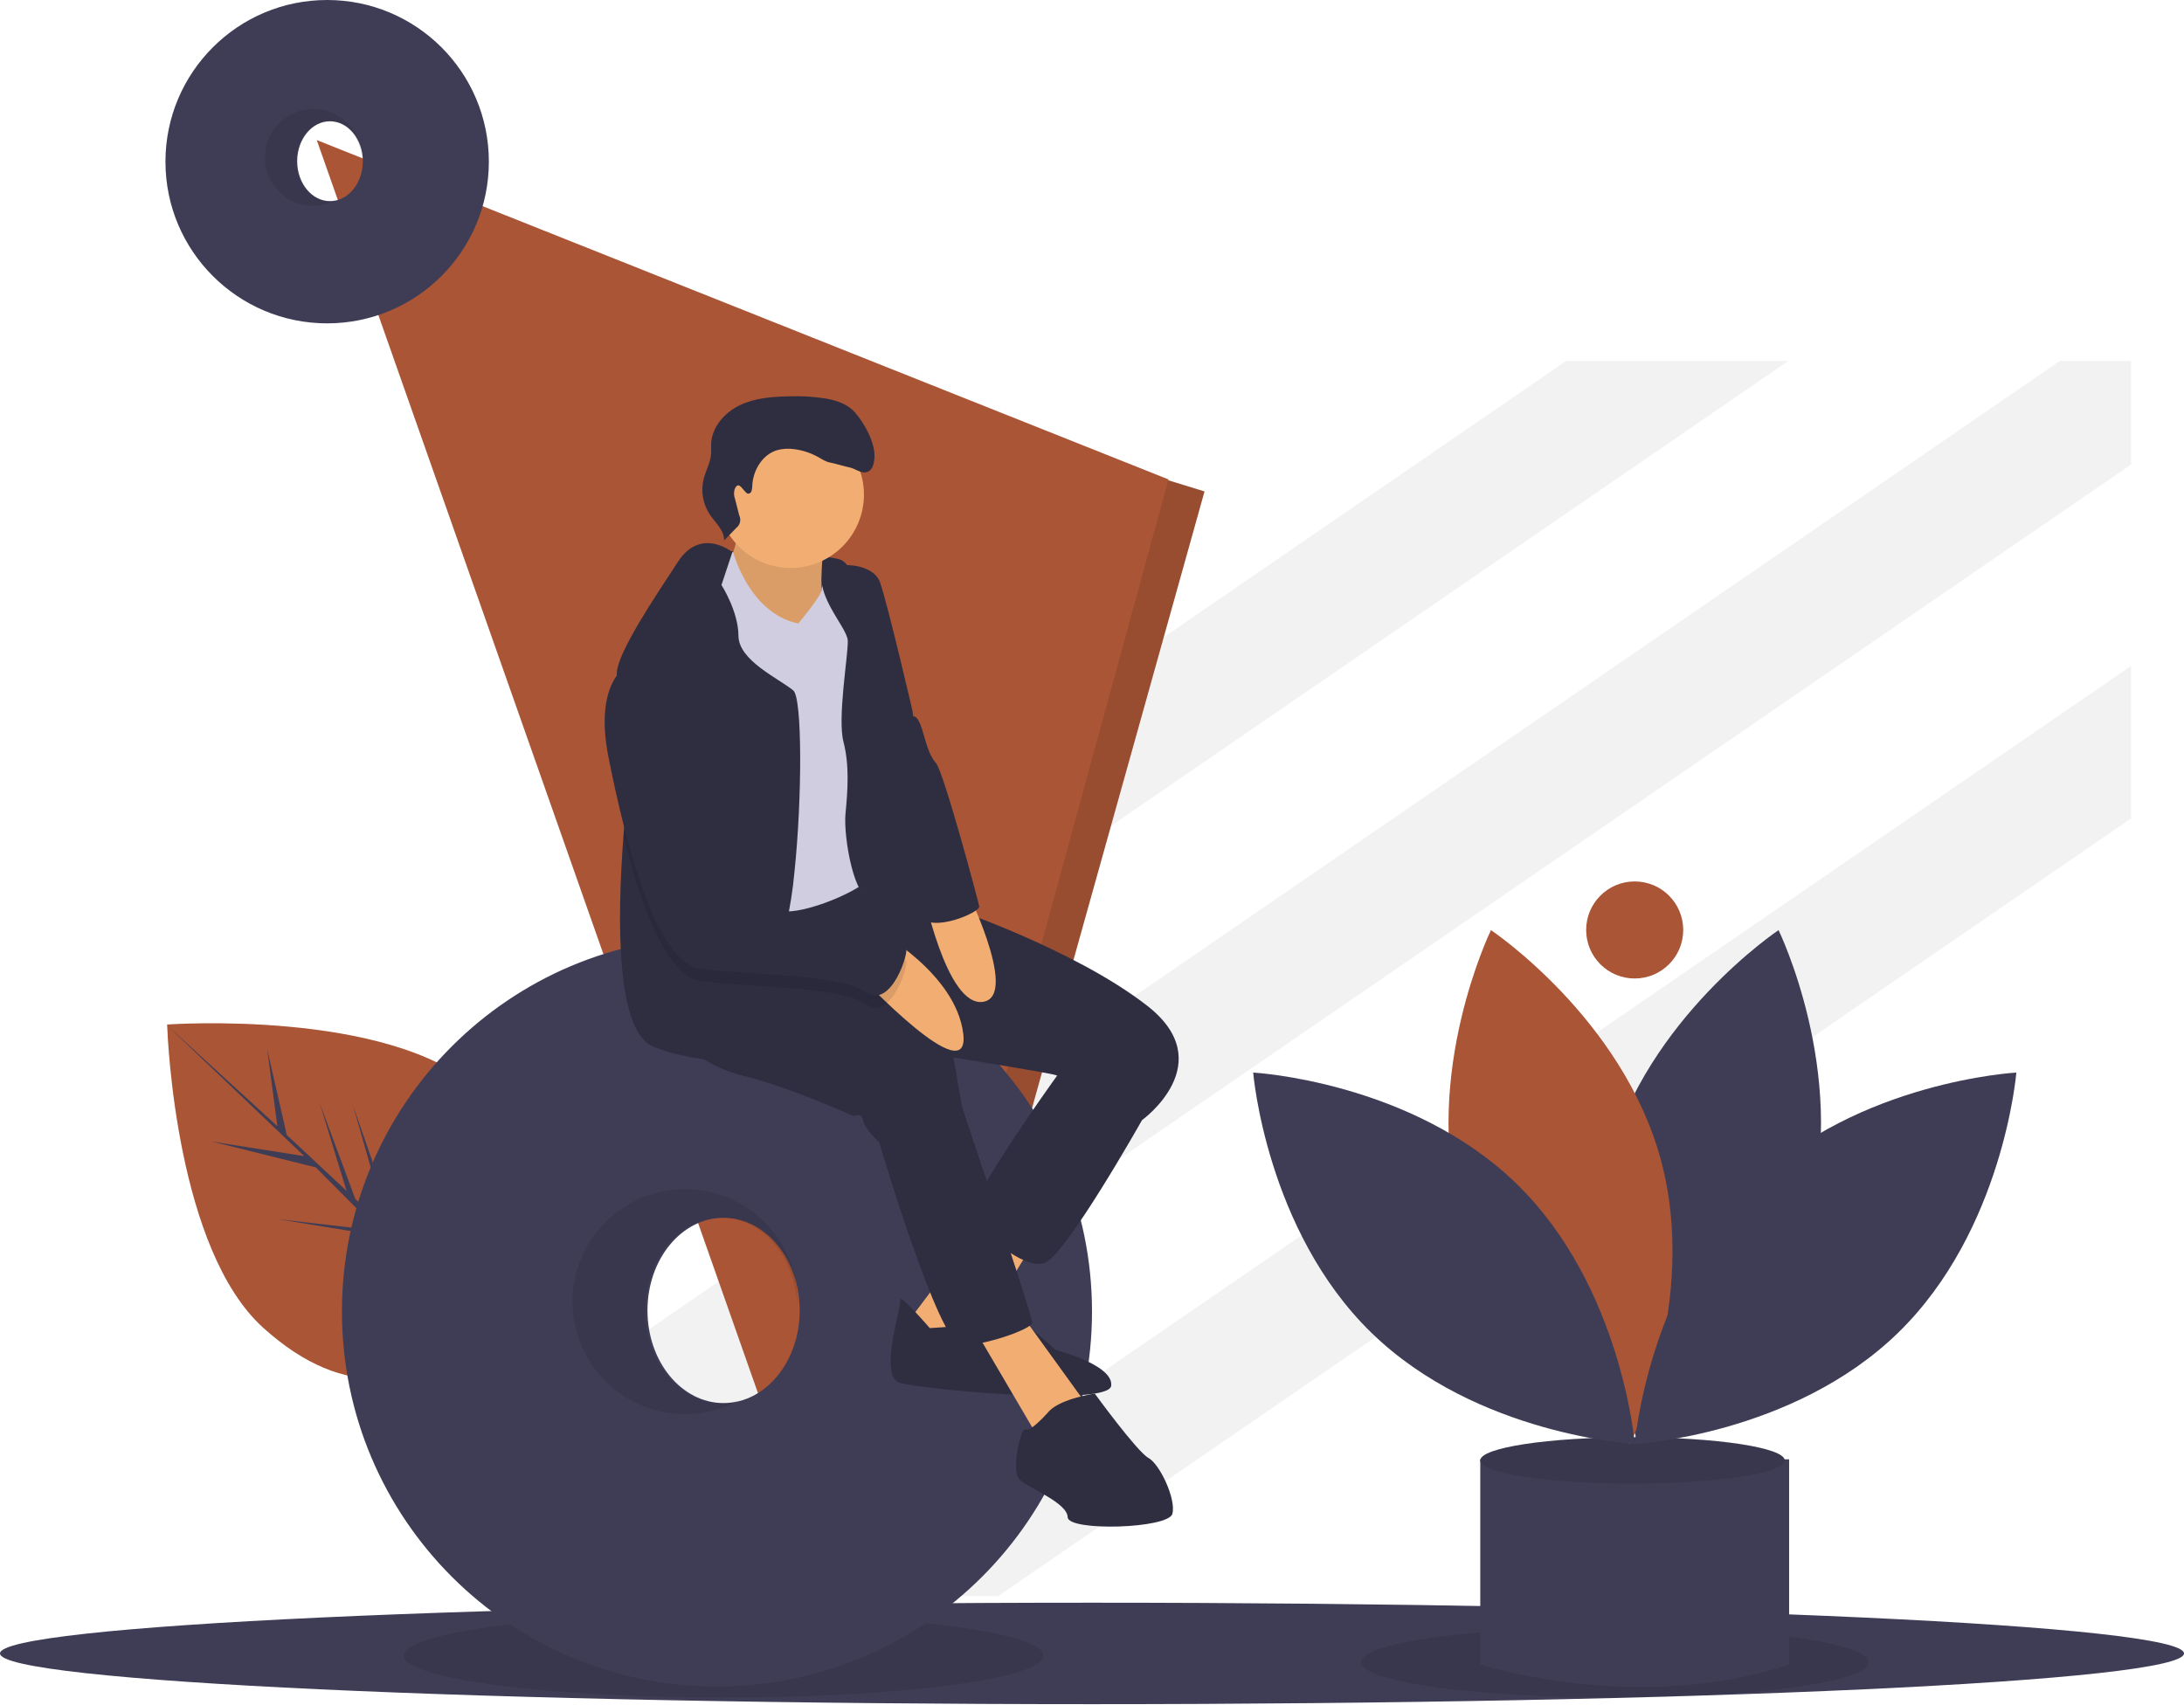
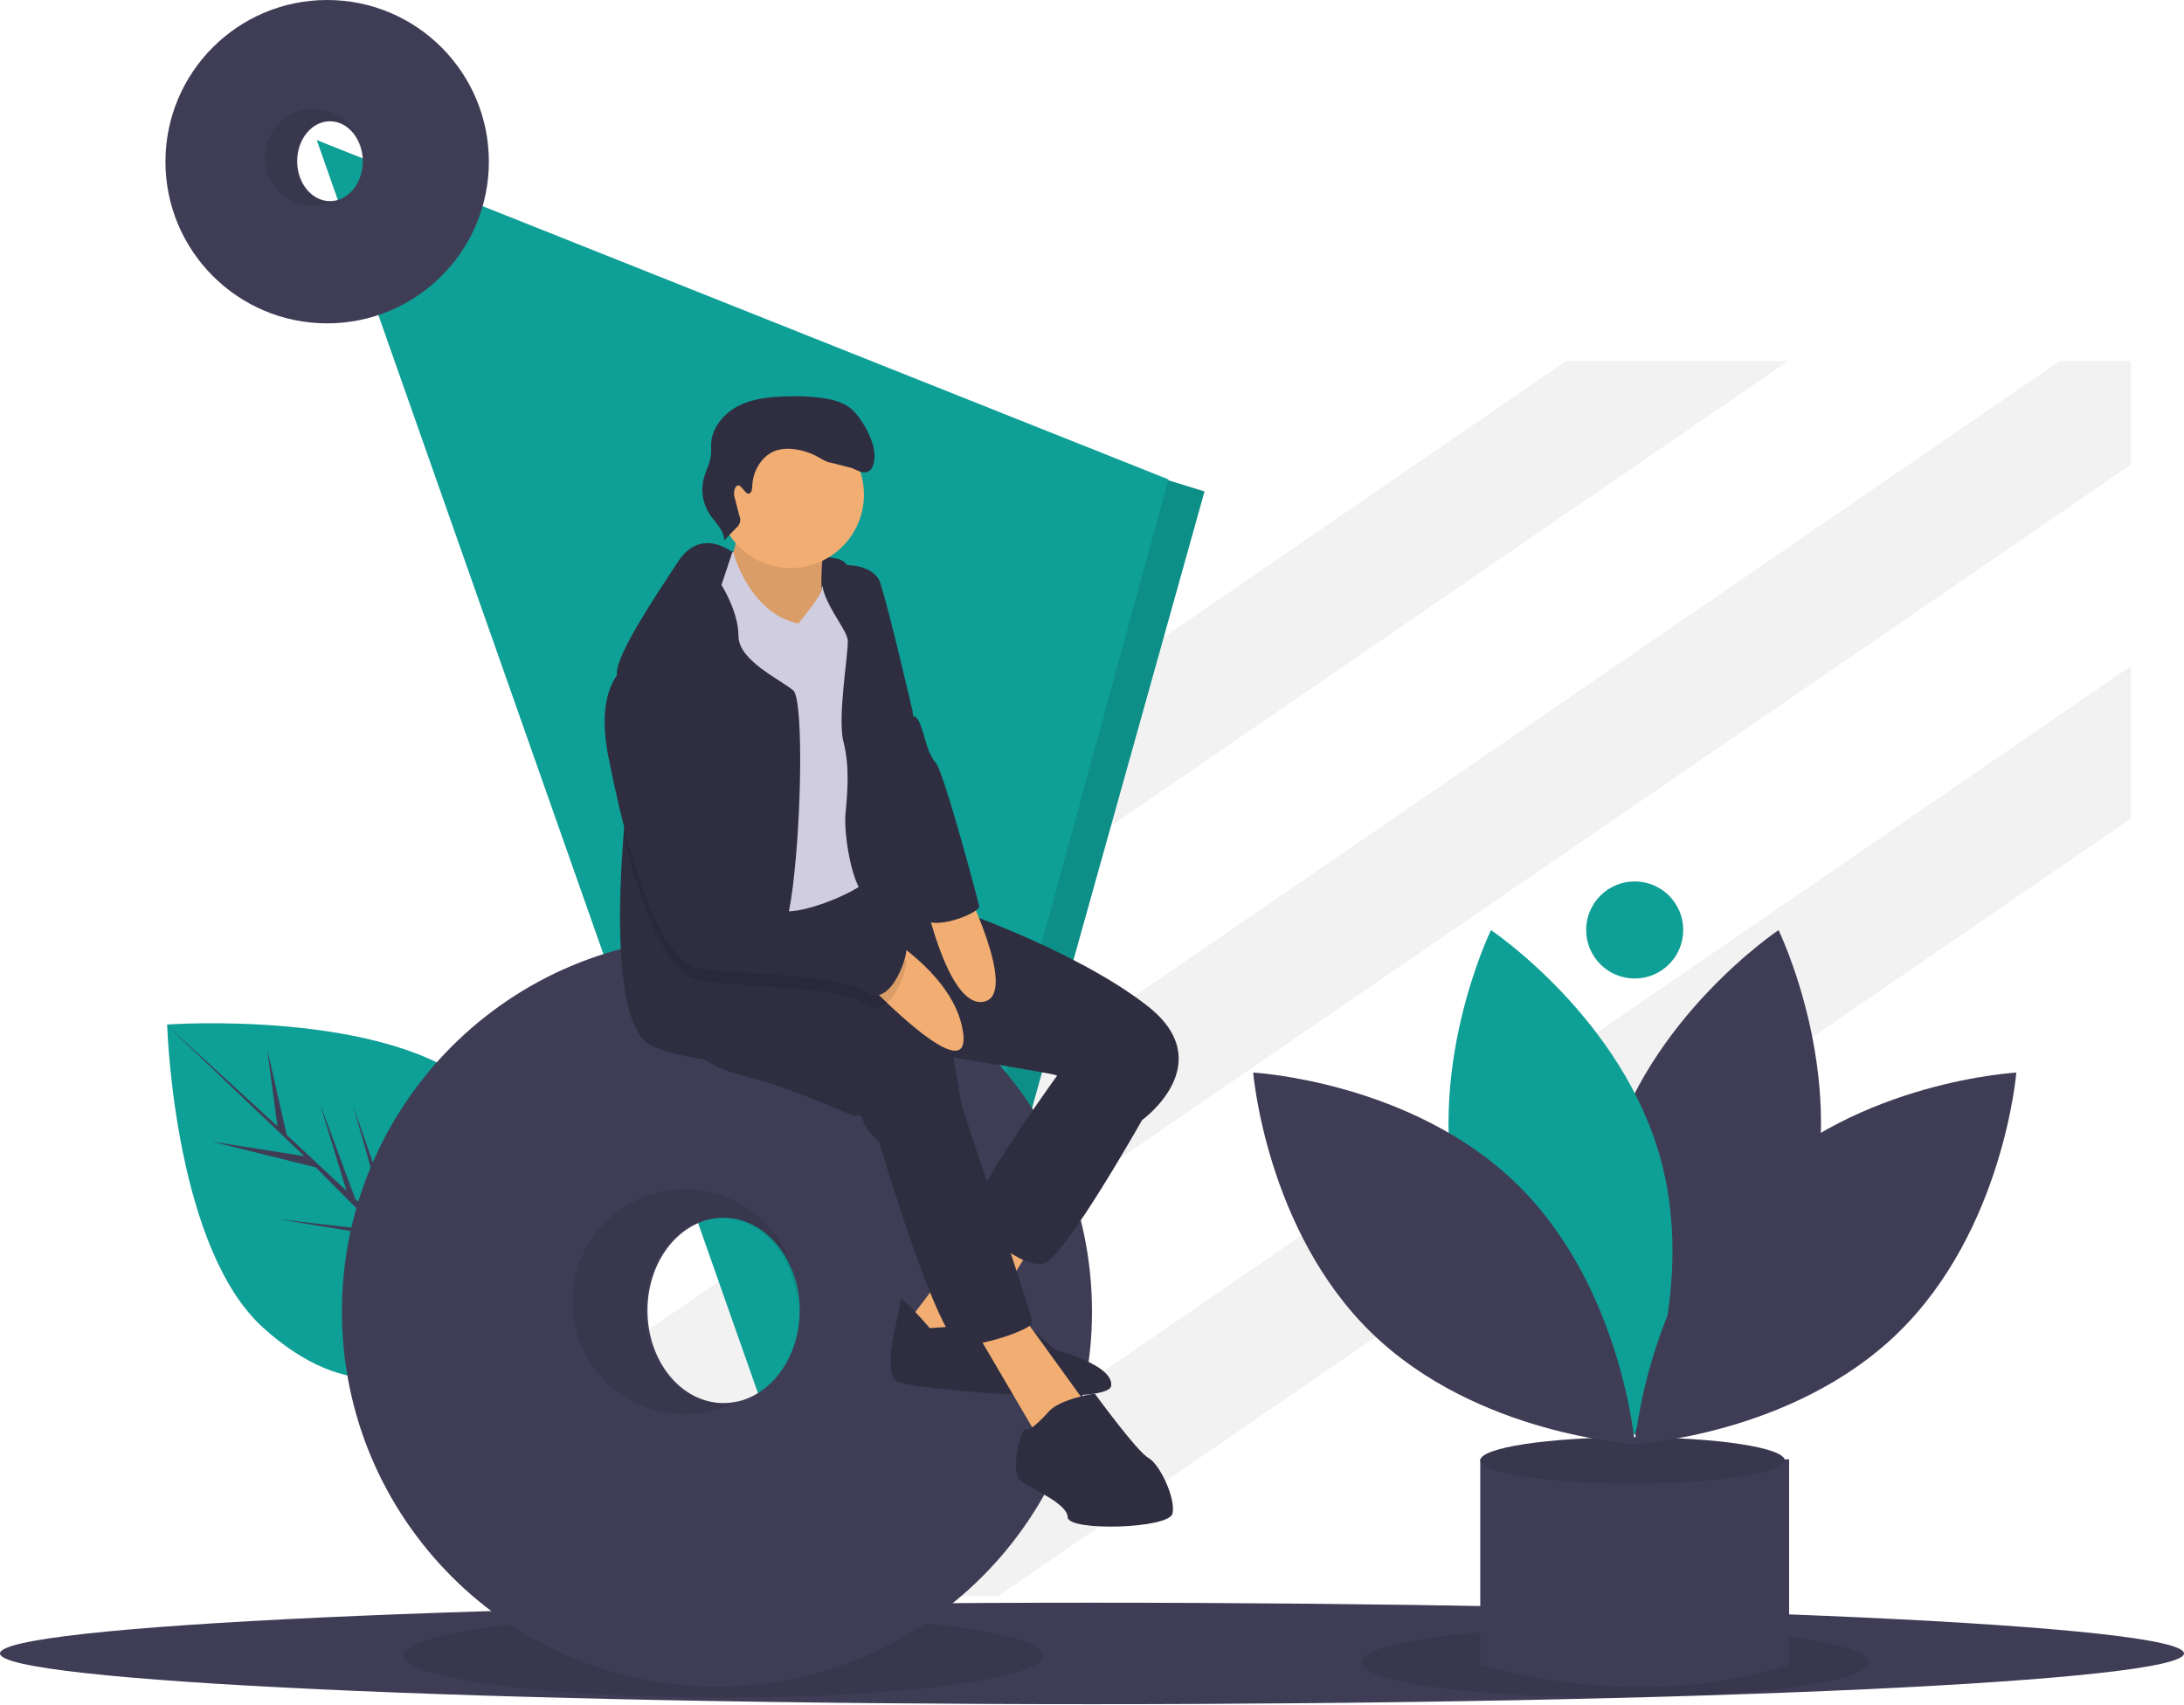
<svg xmlns="http://www.w3.org/2000/svg" id="ecbd41bb-42c8-4cdc-97fe-fcff3c9d3024" data-name="Layer 1" width="990" height="772.615" viewBox="0 0 990 772.615">
  <polygon points="810.7 163.615 338.02 488.115 305.76 441.125 710 163.615 810.7 163.615" fill="#f2f2f2" />
  <polygon points="966 163.615 966 210.605 301.02 667.115 268.76 620.125 933.75 163.615 966 163.615" fill="#f2f2f2" />
  <polygon points="966 301.935 966 371.065 452.46 723.615 351.75 723.615 966 301.935" fill="#f2f2f2" />
  <ellipse cx="495" cy="749.615" rx="495" ry="23" fill="#3f3d56" />
  <ellipse cx="732" cy="753.615" rx="115" ry="16" opacity="0.1" />
  <ellipse cx="328" cy="750.615" rx="145" ry="19" opacity="0.1" />
-   <polygon points="501.73 222.8 527.131 216.994 546 222.8 402.305 736.618 381.985 748.23 402.305 485.515 501.73 222.8" fill="#aa5535" />
+   <polygon points="501.73 222.8 527.131 216.994 546 222.8 402.305 736.618 381.985 748.23 402.305 485.515 501.73 222.8" fill="#0e9f96" />
  <polygon points="501.73 222.8 527.131 216.994 546 222.8 402.305 736.618 381.985 748.23 402.305 485.515 501.73 222.8" opacity="0.1" />
-   <polygon points="143.582 63.502 384.525 747.867 529.671 217.357 143.582 63.502" fill="#aa5535" />
-   <path d="M321.873,557.731c40.629,36.752,32.964,73.737,6.014,103.529q-.939,1.038-1.892,2.045-1.918,2.031-3.897,3.928c-26.227,25.166-60.038,32.568-97.823-1.611C185.174,630.25,181.035,535.636,180.776,528.587c.003-.003.003-.003.003-.01-.01-.268-.014-.404-.014-.404S281.248,520.982,321.873,557.731Z" transform="translate(-105 -63.6926)" fill="#aa5535" />
+   <polygon points="143.582 63.502 384.525 747.867 529.671 217.357 143.582 63.502" fill="#0e9f96" />
+   <path d="M321.873,557.731c40.629,36.752,32.964,73.737,6.014,103.529q-.939,1.038-1.892,2.045-1.918,2.031-3.897,3.928c-26.227,25.166-60.038,32.568-97.823-1.611C185.174,630.25,181.035,535.636,180.776,528.587c.003-.003.003-.003.003-.01-.01-.268-.014-.404-.014-.404S281.248,520.982,321.873,557.731Z" transform="translate(-105 -63.6926)" fill="#0e9f96" />
  <path d="M319.897,657.601l-9.719-44.667,12.701,47.454,3.117,2.916q-1.918,2.031-3.897,3.928L283.376,628.34l-.329-.268-.027-.09-3.658-3.676-48.607-7.914,45.783,5.252.859.687-29.256-29.385-47.048-11.694,41.84,6.603-62.157-59.267-.206-.198.209.189,49.959,45.698-4.622-34.902,8.88,38.887,27.093,25.321-12.111-39.654,16.097,43.374L281.141,621.381l-16.012-56.132,21.265,61.047Z" transform="translate(-105 -63.6926)" fill="#3f3d56" />
  <path d="M430,488.307a170,170,0,1,0,170,170A170,170,0,0,0,430,488.307Zm3,211.5c-19.054,0-34.5-18.804-34.5-42s15.446-42,34.5-42,34.5,18.804,34.5,42S452.054,699.807,433,699.807Z" transform="translate(-105 -63.6926)" fill="#3f3d56" />
  <path d="M432,699.807c-19.054,0-34.5-18.804-34.5-42s15.446-42,34.5-42c18.453,0,33.522,17.637,34.454,39.82.021-.605.046-1.21.046-1.82a50.99,50.99,0,1,0-26.956,44.981A28.704,28.704,0,0,1,432,699.807Z" transform="translate(-105 -63.6926)" opacity="0.1" />
  <path d="M253.299,63.693a73.299,73.299,0,1,0,73.299,73.299A73.299,73.299,0,0,0,253.299,63.693Zm1.294,91.192c-8.215,0-14.875-8.108-14.875-18.109s6.66-18.109,14.875-18.109,14.875,8.108,14.875,18.109S262.808,154.885,254.592,154.885Z" transform="translate(-105 -63.6926)" fill="#3f3d56" />
  <path d="M254.161,154.885c-8.215,0-14.875-8.108-14.875-18.109s6.66-18.109,14.875-18.109c7.956,0,14.454,7.605,14.856,17.169.009-.261.02-.522.02-.785a21.985,21.985,0,1,0-11.623,19.394A12.376,12.376,0,0,1,254.161,154.885Z" transform="translate(-105 -63.6926)" opacity="0.1" />
  <path d="M787,725.307H776v93s71,23,140,0v-93Z" transform="translate(-105 -63.6926)" fill="#3f3d56" />
  <ellipse cx="740" cy="662.115" rx="69" ry="10.5" fill="#3f3d56" />
  <ellipse cx="740" cy="662.115" rx="69" ry="10.5" opacity="0.1" />
  <path d="M925.208,614.193c-17.406,64.345-77.027,104.195-77.027,104.195s-31.4-64.473-13.993-128.818,77.027-104.195,77.027-104.195S942.614,549.849,925.208,614.193Z" transform="translate(-105 -63.6926)" fill="#3f3d56" />
-   <path d="M766.858,614.193c17.406,64.345,77.027,104.195,77.027,104.195s31.4-64.473,13.993-128.818-77.027-104.195-77.027-104.195S749.452,549.849,766.858,614.193Z" transform="translate(-105 -63.6926)" fill="#aa5535" />
+   <path d="M766.858,614.193c17.406,64.345,77.027,104.195,77.027,104.195s31.4-64.473,13.993-128.818-77.027-104.195-77.027-104.195S749.452,549.849,766.858,614.193Z" transform="translate(-105 -63.6926)" fill="#0e9f96" />
  <path d="M792.436,600.365c47.764,46.496,53.597,117.971,53.597,117.971s-71.606-3.91-119.369-50.406-53.597-117.971-53.597-117.971S744.672,553.869,792.436,600.365Z" transform="translate(-105 -63.6926)" fill="#3f3d56" />
  <path d="M899.631,600.365C851.867,646.861,846.033,718.336,846.033,718.336s71.606-3.91,119.369-50.406S1019,549.96,1019,549.96,947.394,553.869,899.631,600.365Z" transform="translate(-105 -63.6926)" fill="#3f3d56" />
-   <circle cx="741" cy="421.615" r="22" fill="#aa5535" />
+   <circle cx="741" cy="421.615" r="22" fill="#0e9f96" />
  <path d="M436.436,313.661s42.346,1.151,49.34,3.696,10.121,20.74,10.121,20.74l-32.879,10.334-24.592-1.393-18.508,1.308,10.334-27.065Z" transform="translate(-105 -63.6926)" fill="#2f2e41" />
  <path d="M438.263,299.766s2.786,10.761-3.397,18.38S461.447,352.916,461.447,352.916l17.285-2.971s-3.81-33.064,1.308-41.437S438.263,299.766,438.263,299.766Z" transform="translate(-105 -63.6926)" fill="#f2ae72" />
  <path d="M438.263,299.766s2.786,10.761-3.397,18.38S461.447,352.916,461.447,352.916l17.285-2.971s-3.81-33.064,1.308-41.437S438.263,299.766,438.263,299.766Z" transform="translate(-105 -63.6926)" opacity="0.1" />
  <polygon points="448.22 550.693 410.081 601.27 436.109 616.465 471.931 557.857 448.22 550.693" fill="#f2ae72" />
  <path d="M526.468,665.815s-14.044-16.319-13.419-12.68-9.993,34.5-.114,37.485,94.601,10.903,95.766,1.336S583.427,675.694,583.427,675.694s-15.708-15.096-19.19-13.561S526.468,665.815,526.468,665.815Z" transform="translate(-105 -63.6926)" fill="#2f2e41" />
  <polygon points="439.663 598.995 470.126 650.894 493.125 637.575 462.407 595.086 439.663 598.995" fill="#f2ae72" />
  <path d="M592.752,539.217l-9.041,12.793s-43.1,59.859-38.522,64.692,23.64,23.099,33.334,19.56S622.66,571.541,622.66,571.541l-8.984-35.921Z" transform="translate(-105 -63.6926)" fill="#2f2e41" />
  <path d="M407.09,527.106s9.652,18.01,34.116,24.108,50.023,18.565,50.932,18.408,3.483-1.535,4.108,2.104,7.335,9.979,7.335,9.979,27.023,91.829,37.343,91.928,31.529-7.292,31.969-10.178-31.6-96.662-31.913-98.481L537.228,543.14s42.375,6.766,46.327,7.96S622.66,571.541,622.66,571.541s35.836-25.829,2.317-51.913-91.132-45.218-91.132-45.218l-20.669-5.814-18.013-1.075-2.652-10.171-42.662,2.461L405.327,478.704Z" transform="translate(-105 -63.6926)" fill="#2f2e41" />
  <circle cx="358.395" cy="224.261" r="33.232" fill="#f2ae72" />
  <path d="M433.33,314.663l3.997-.687s7.219,27.795,29.551,32.386c0,0,11.019-13.2,10.549-15.428s8.727-14.111,13.617-7.458-1.194,123.841,2.914,125.945,12.921,4.336,5.828,12.111-35.267,18.238-41.508,14.627-18.991-34.201-24.507-44.493-14.343-45.303-14.343-45.303-11.273-38.338-4.336-47.023S433.33,314.663,433.33,314.663Z" transform="translate(-105 -63.6926)" fill="#d0cde1" />
  <path d="M465.135,458.934A189.572,189.572,0,0,1,461.328,483.202c-1.63,6.508-3.527,10.437-5.693,10.27-5.526-.413-8.037,7.691-9.332,17.035-1.384,9.913-1.384,21.221-2.143,25.217-1.005,5.28-7.434,9.31-20.283,8.127a90.659,90.659,0,0,1-22.348-5.481c-17.347-6.307-16.834-57.455-13.931-95.409,1.775-23.263,4.443-41.582,4.443-41.582s-5.269-15.717-6.954-26.49a35.211,35.211,0,0,1-.502-5.95c.257-9.41,17.436-34.839,27.818-50.679,10.393-15.84,24.57-4.22,24.57-4.22l-4.934,14.891s7.647,11.799,7.702,23.029,18.307,19.334,24.86,24.77C468.718,380.146,468.617,425.747,465.135,458.934Z" transform="translate(-105 -63.6926)" fill="#2f2e41" />
  <path d="M479.564,319.361s1.198,1.416,6.681.725c6.576-.828,15.618,1.447,17.719,7.726,3.852,11.514,14.713,58.352,14.713,58.352s4.521,53.548,6.553,65.375,1.024,22.303,3.028,28.515-19.787-11.585-27.819-9.268-13.192-27.705-12.182-38.181,1.862-21.863-.924-32.623,2.153-39.24,1.969-45.765S471.592,331.247,479.564,319.361Z" transform="translate(-105 -63.6926)" fill="#2f2e41" />
  <path d="M503.078,485.787s35.186,19.196,38.553,46.518S494.569,505.85,494.569,505.85Z" transform="translate(-105 -63.6926)" fill="#f2ae72" />
  <path d="M523.164,466.412s10.782,54.345,27.577,51.458-9.382-54.585-9.382-54.585Z" transform="translate(-105 -63.6926)" fill="#f2ae72" />
  <path d="M580.684,703.328s-8.6,9.908-10.732,8.401-7.036,19.005-2.615,22.929,21.45,10.363,21.635,16.887,45.857,5.231,47.492-1.606-5.729-22.431-10.903-25.288-24.306-29.155-24.306-29.155S586.27,697.685,580.684,703.328Z" transform="translate(-105 -63.6926)" fill="#2f2e41" />
  <path d="M497.473,519.024c-8.16-5.76-30.943-7.189-51.171-8.517-8.874-.569-17.258-1.127-23.699-2.032-6.207-.86-11.788-6.53-16.744-14.981-7.513-12.804-13.585-32.004-18.262-50.534,1.775-23.263,4.443-41.582,4.443-41.582s-5.269-15.717-6.954-26.49a14.176,14.176,0,0,1,4.487-4.041c21.455-9.209,41.939,81.422,44.54,95.644.045.234.078.458.112.647,1.261,7.323,14.891,13.585,27.103,16.063,7.524,1.529,14.523,1.63,17.749-.357,8.473-5.202,34.527,15.617,36.503,16.209C517.555,499.656,509.194,527.318,497.473,519.024Z" transform="translate(-105 -63.6926)" opacity="0.1" />
  <path d="M389.577,365.269s-15.594,7.363-8.742,41.778,20.655,92.923,41.764,95.851,63.143,2.26,74.87,10.547S517.554,494.07,515.578,493.473s-28.032-21.408-36.504-16.205-42.815-3.881-44.848-15.707S411.382,355.901,389.577,365.269Z" transform="translate(-105 -63.6926)" fill="#2f2e41" />
  <path d="M501.946,348.765l17.138,39.767s1.725-.861,3.73,5.351,2.943,11.67,6.454,15.75,19.134,62.276,19.603,65.005-21.577,12.138-26.503,4.555S501.946,348.765,501.946,348.765Z" transform="translate(-105 -63.6926)" fill="#2f2e41" />
  <path d="M444.488,287.491c1.274-.34,1.461-2.031,1.503-3.348.229-7.055,4.477-14.295,11.231-16.349a18.881,18.881,0,0,1,7.959-.438,30.145,30.145,0,0,1,10.778,3.596c1.759.989,3.484,2.18,5.48,2.482,1.318.2,7.023,1.858,8.335,2.092,2.885.513,5.566,3.094,8.334,2.134,2.648-.919,3.235-4.348,3.299-7.15.146-6.385-4.701-15.221-8.97-19.971-3.24-3.604-8.118-5.268-12.886-6.133a85.791,85.791,0,0,0-16.853-1.025c-7.631.136-15.474.725-22.355,4.027s-12.661,9.873-12.991,17.499c-.069,1.588.095,3.183-.038,4.768-.326,3.865-2.378,7.356-3.341,11.113a20.335,20.335,0,0,0,2.84,16.25c2.554,3.758,6.568,7.157,6.42,11.699l5.537-5.737a4.547,4.547,0,0,0,1.352-5.556l-1.96-7.645a6.898,6.898,0,0,1-.17-4.255C440.093,280.35,442.365,288.058,444.488,287.491Z" transform="translate(-105 -63.6926)" fill="#2f2e41" />
</svg>
